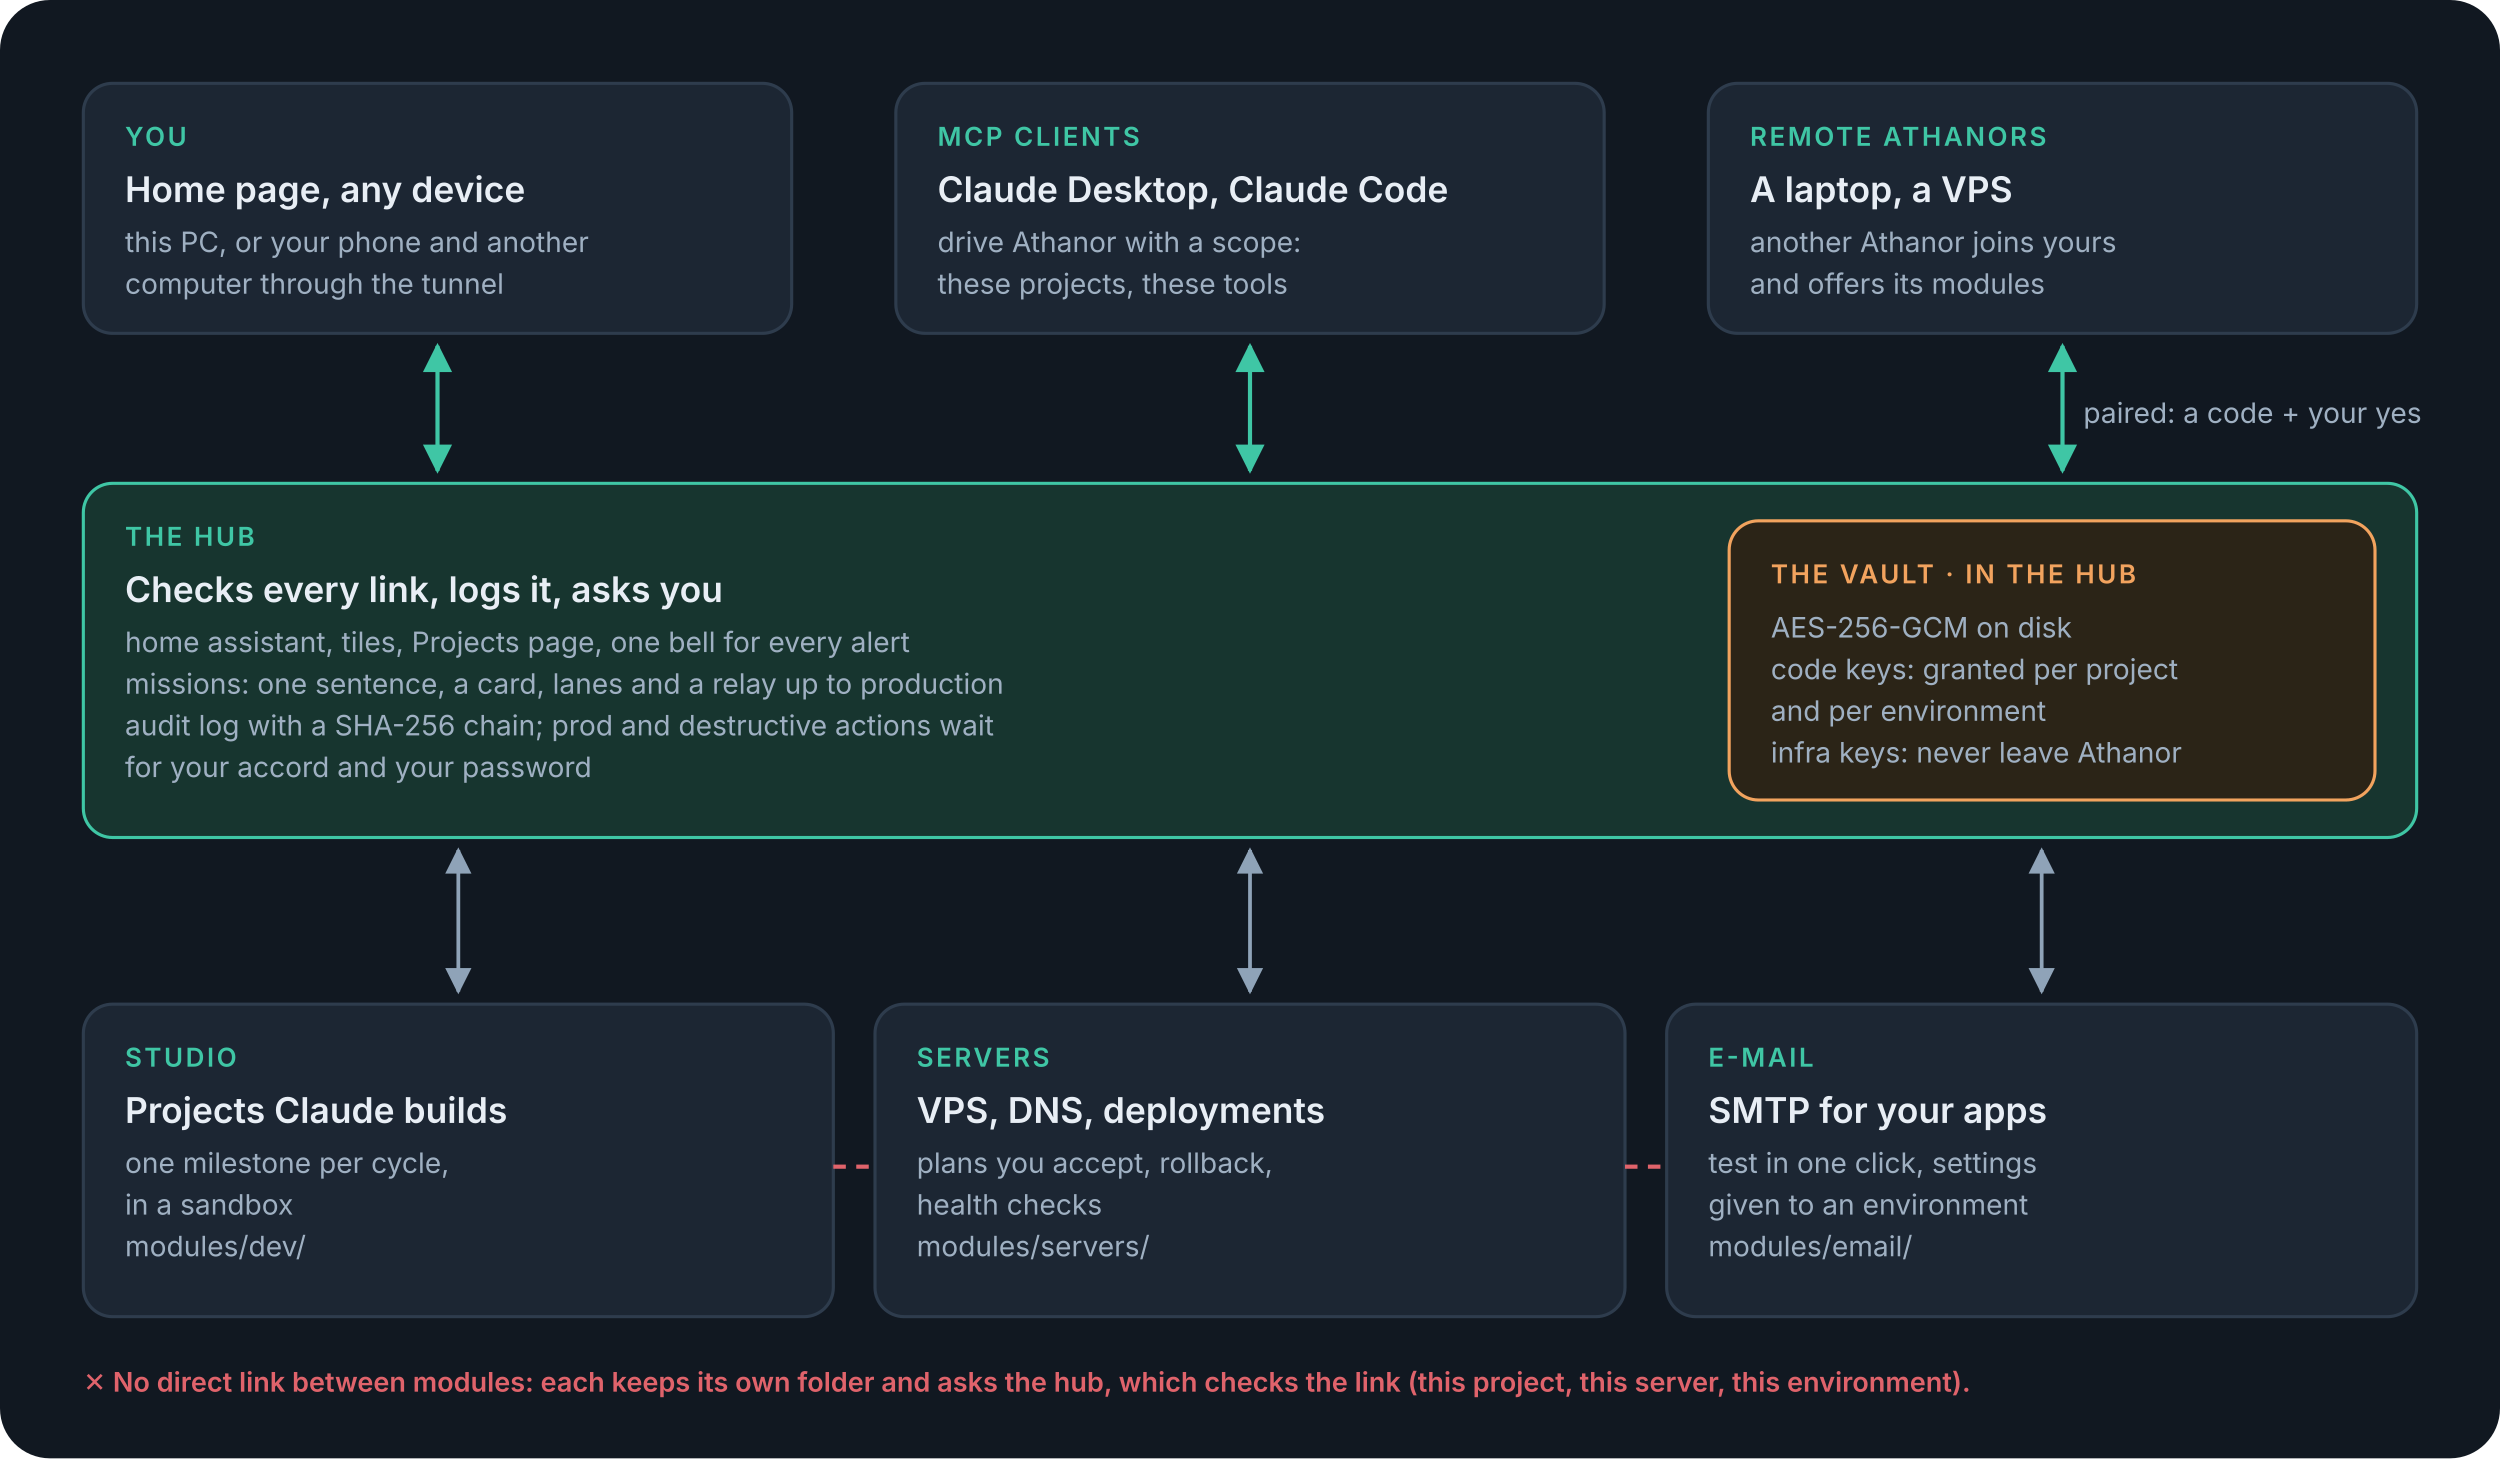
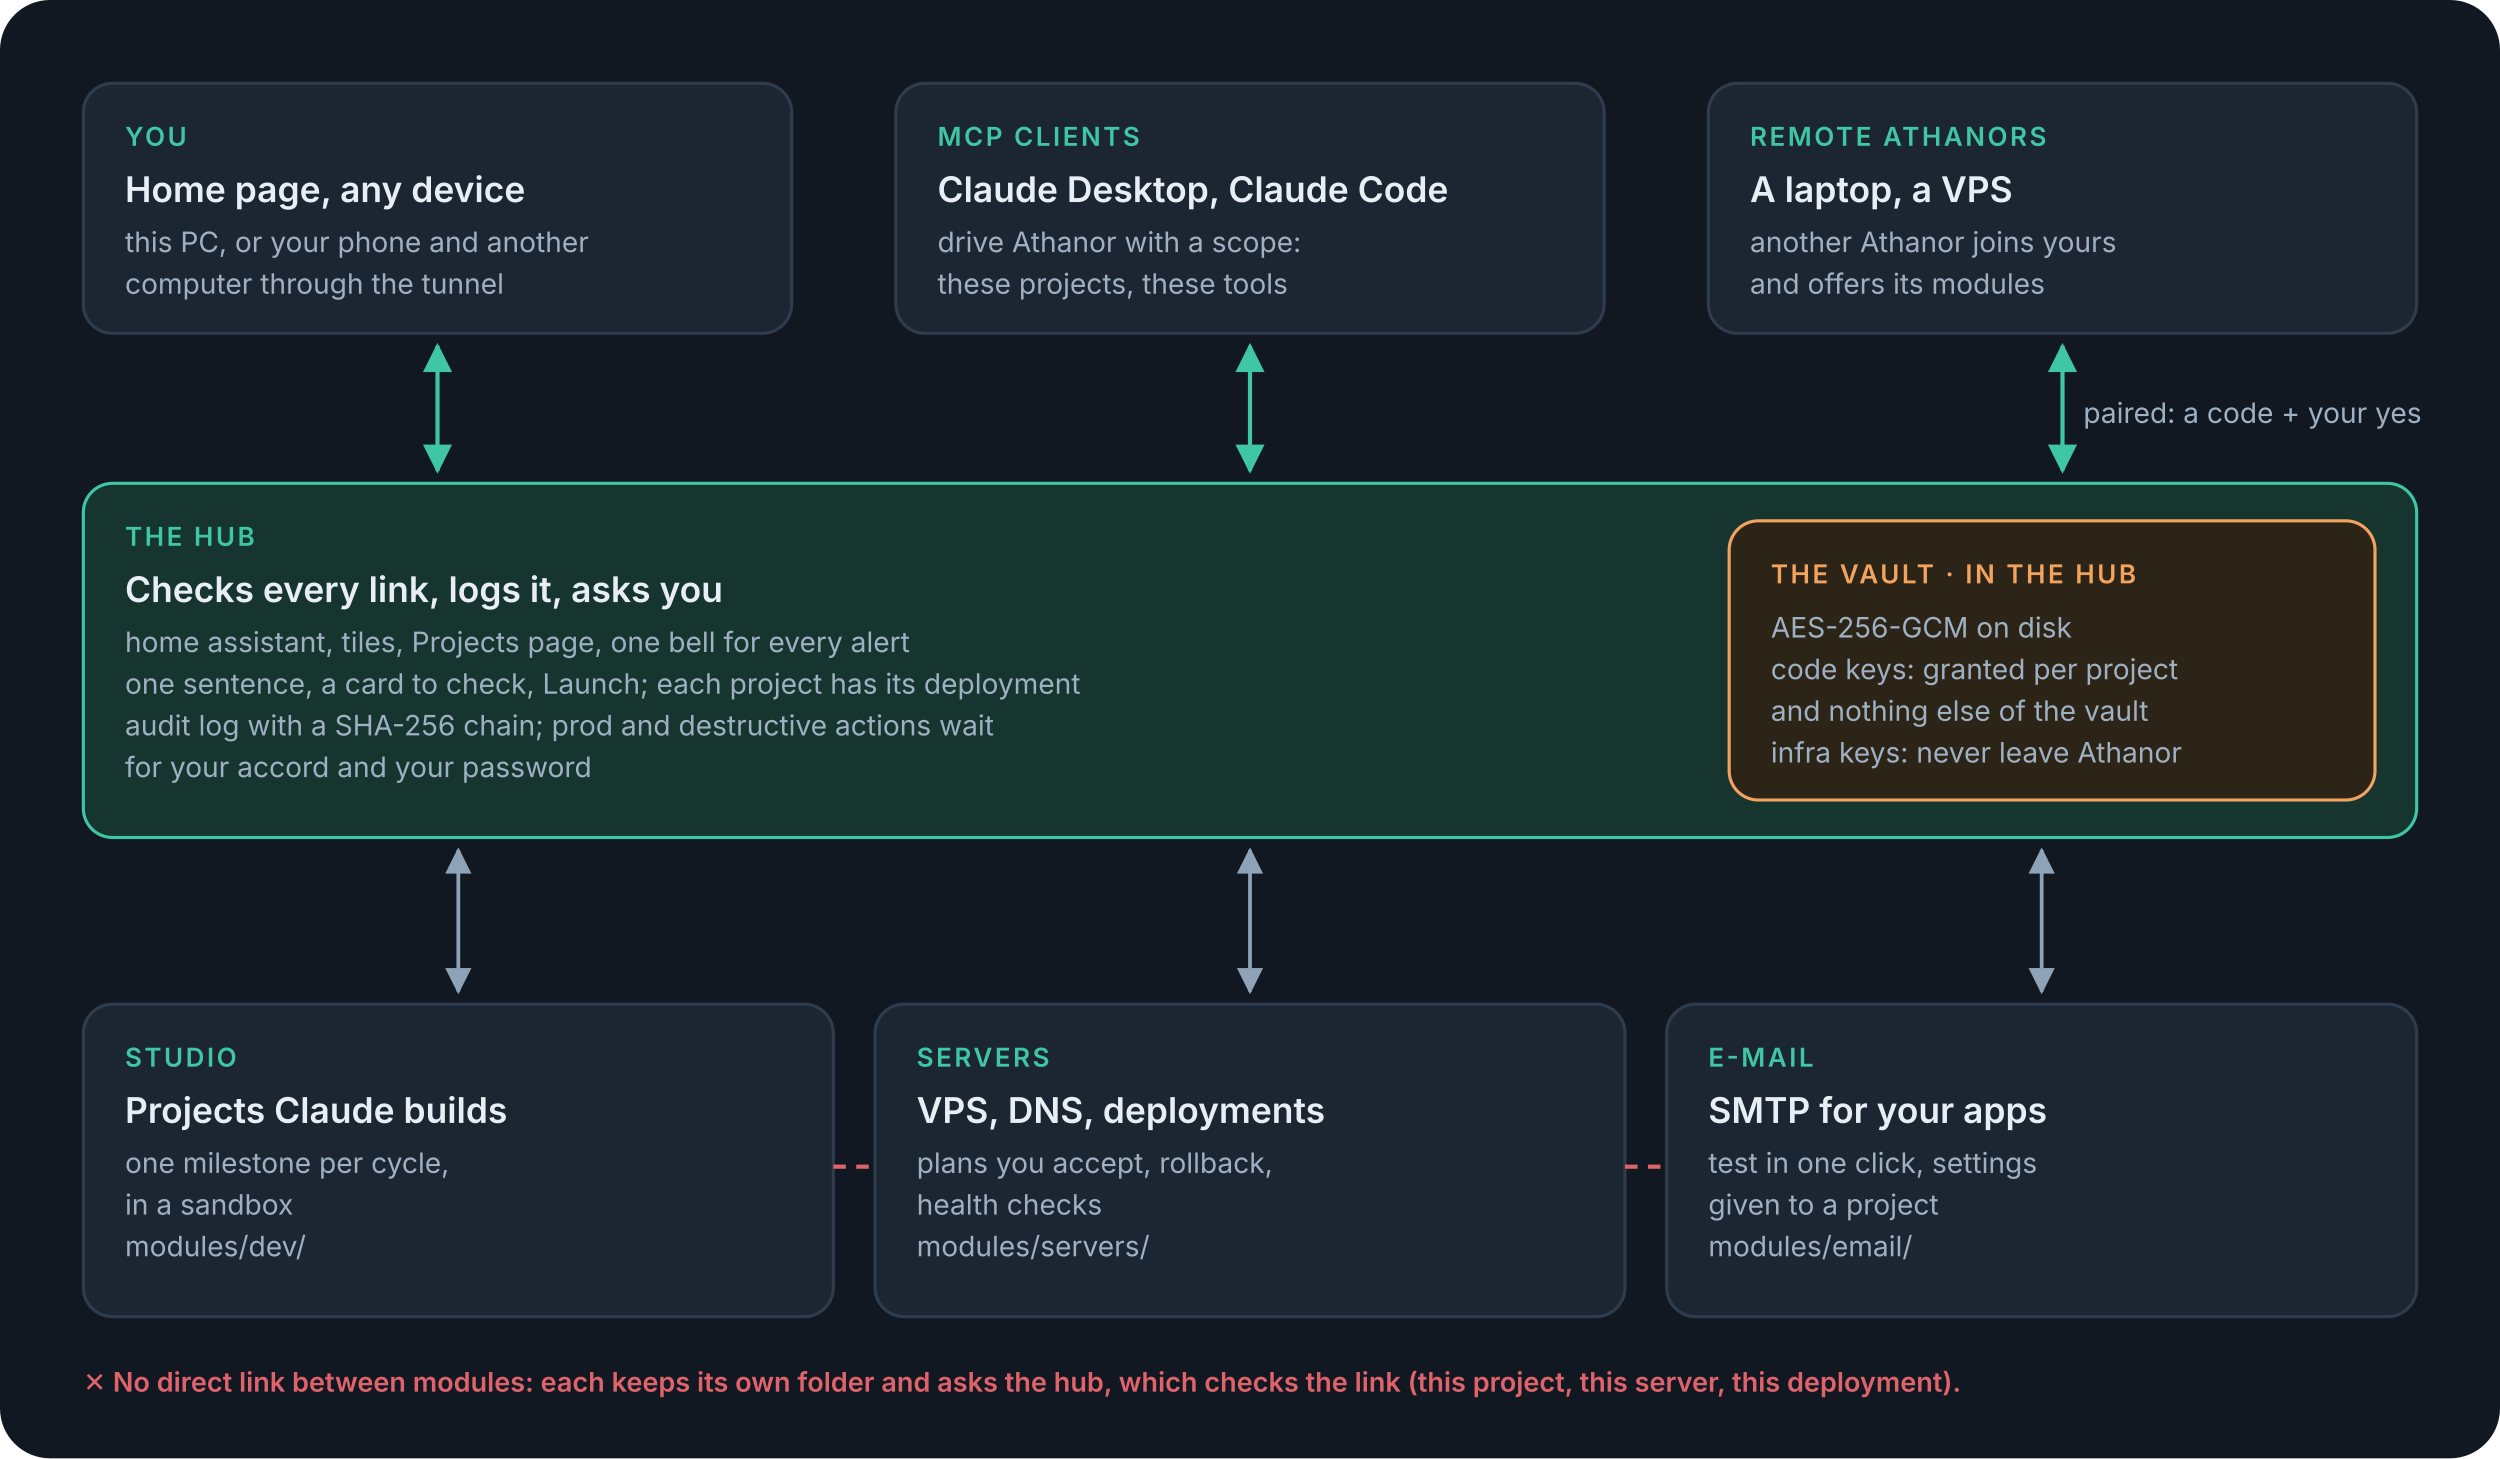
<svg xmlns="http://www.w3.org/2000/svg" viewBox="0 0 1200 700" width="1200" height="700" font-family="Inter, Segoe UI, Helvetica, Arial, sans-serif">
  <defs>
    <marker id="fl" viewBox="0 0 10 10" refX="9" refY="5" markerWidth="7" markerHeight="7" orient="auto-start-reverse">
      <path d="M0 0 L10 5 L0 10 Z" fill="#8fa3b8" />
    </marker>
    <marker id="fa" viewBox="0 0 10 10" refX="9" refY="5" markerWidth="7" markerHeight="7" orient="auto-start-reverse">
      <path d="M0 0 L10 5 L0 10 Z" fill="#3fc6a5" />
    </marker>
  </defs>
  <style>
    .t { fill: #e8eef5; font-size: 17px; font-weight: 600; }
    .s { fill: #9fb0c2; font-size: 13.5px; }
    .k { fill: #3fc6a5; font-size: 12.5px; font-weight: 600; letter-spacing: 1.2px; }
    .r { fill: #f2a35e; font-size: 12.5px; font-weight: 600; letter-spacing: 1.2px; }
    .box { fill: #1c2633; stroke: #2e3c4d; stroke-width: 1.5; }
    .acc { fill: #17352f; stroke: #3fc6a5; stroke-width: 1.5; }
    .vault { fill: #2b2417; stroke: #f2a35e; stroke-width: 1.5; }
    .ln { stroke: #8fa3b8; stroke-width: 1.8; fill: none; marker-end: url(#fl); }
    .la { stroke: #3fc6a5; stroke-width: 2; fill: none; marker-end: url(#fa); }
    .both { marker-start: url(#fl); }
    .bota { marker-start: url(#fa); }
    .no { stroke: #e0636b; stroke-width: 2; fill: none; stroke-dasharray: 6 5; }
    .not { fill: #e0636b; font-size: 13px; font-weight: 600; }
  </style>
  <rect width="1200" height="700" rx="24" fill="#111821" />
  <rect class="box" x="40" y="40" width="340" height="120" rx="14" />
  <text class="k" x="60" y="70">YOU</text>
  <text class="t" x="60" y="97">Home page, any device</text>
  <text class="s" x="60" y="121">this PC, or your phone and another</text>
  <text class="s" x="60" y="141">computer through the tunnel</text>
  <rect class="box" x="430" y="40" width="340" height="120" rx="14" />
  <text class="k" x="450" y="70">MCP CLIENTS</text>
  <text class="t" x="450" y="97">Claude Desktop, Claude Code</text>
  <text class="s" x="450" y="121">drive Athanor with a scope:</text>
  <text class="s" x="450" y="141">these projects, these tools</text>
  <rect class="box" x="820" y="40" width="340" height="120" rx="14" />
  <text class="k" x="840" y="70">REMOTE ATHANORS</text>
  <text class="t" x="840" y="97">A laptop, a VPS</text>
  <text class="s" x="840" y="121">another Athanor joins yours</text>
  <text class="s" x="840" y="141">and offers its modules</text>
  <path class="la bota" d="M210 166 V226" />
  <path class="la bota" d="M600 166 V226" />
  <path class="la bota" d="M990 166 V226" />
  <text class="s" x="1000" y="203">paired: a code + your yes</text>
  <rect class="acc" x="40" y="232" width="1120" height="170" rx="14" />
  <text class="k" x="60" y="262">THE HUB</text>
  <text class="t" x="60" y="289">Checks every link, logs it, asks you</text>
  <text class="s" x="60" y="313">home assistant, tiles, Projects page, one bell for every alert</text>
-   <text class="s" x="60" y="333">missions: one sentence, a card, lanes and a relay up to production</text>
+   <text class="s" x="60" y="333">one sentence, a card to check, Launch; each project has its deployment</text>
  <text class="s" x="60" y="353">audit log with a SHA-256 chain; prod and destructive actions wait</text>
  <text class="s" x="60" y="373">for your accord and your password</text>
  <rect class="vault" x="830" y="250" width="310" height="134" rx="14" />
  <text class="r" x="850" y="280">THE VAULT · IN THE HUB</text>
  <text class="s" x="850" y="306">AES-256-GCM on disk</text>
  <text class="s" x="850" y="326">code keys: granted per project</text>
-   <text class="s" x="850" y="346">and per environment</text>
+   <text class="s" x="850" y="346">and nothing else of the vault</text>
  <text class="s" x="850" y="366">infra keys: never leave Athanor</text>
  <rect class="box" x="40" y="482" width="360" height="150" rx="14" />
  <text class="k" x="60" y="512">STUDIO</text>
  <text class="t" x="60" y="539">Projects Claude builds</text>
  <text class="s" x="60" y="563">one milestone per cycle,</text>
  <text class="s" x="60" y="583">in a sandbox</text>
  <text class="s" x="60" y="603">modules/dev/</text>
  <path class="ln both" d="M220 476 V408" />
  <rect class="box" x="420" y="482" width="360" height="150" rx="14" />
  <text class="k" x="440" y="512">SERVERS</text>
  <text class="t" x="440" y="539">VPS, DNS, deployments</text>
  <text class="s" x="440" y="563">plans you accept, rollback,</text>
  <text class="s" x="440" y="583">health checks</text>
  <text class="s" x="440" y="603">modules/servers/</text>
  <path class="ln both" d="M600 476 V408" />
  <rect class="box" x="800" y="482" width="360" height="150" rx="14" />
  <text class="k" x="820" y="512">E-MAIL</text>
  <text class="t" x="820" y="539">SMTP for your apps</text>
  <text class="s" x="820" y="563">test in one click, settings</text>
-   <text class="s" x="820" y="583">given to an environment</text>
+   <text class="s" x="820" y="583">given to a project</text>
  <text class="s" x="820" y="603">modules/email/</text>
  <path class="ln both" d="M980 476 V408" />
  <path class="no" d="M400 560 H420" />
  <path class="no" d="M780 560 H800" />
-   <text class="not" x="40" y="668">✕ No direct link between modules: each keeps its own folder and asks the hub, which checks the link (this project, this server, this environment).</text>
+   <text class="not" x="40" y="668">✕ No direct link between modules: each keeps its own folder and asks the hub, which checks the link (this project, this server, this deployment).</text>
</svg>
